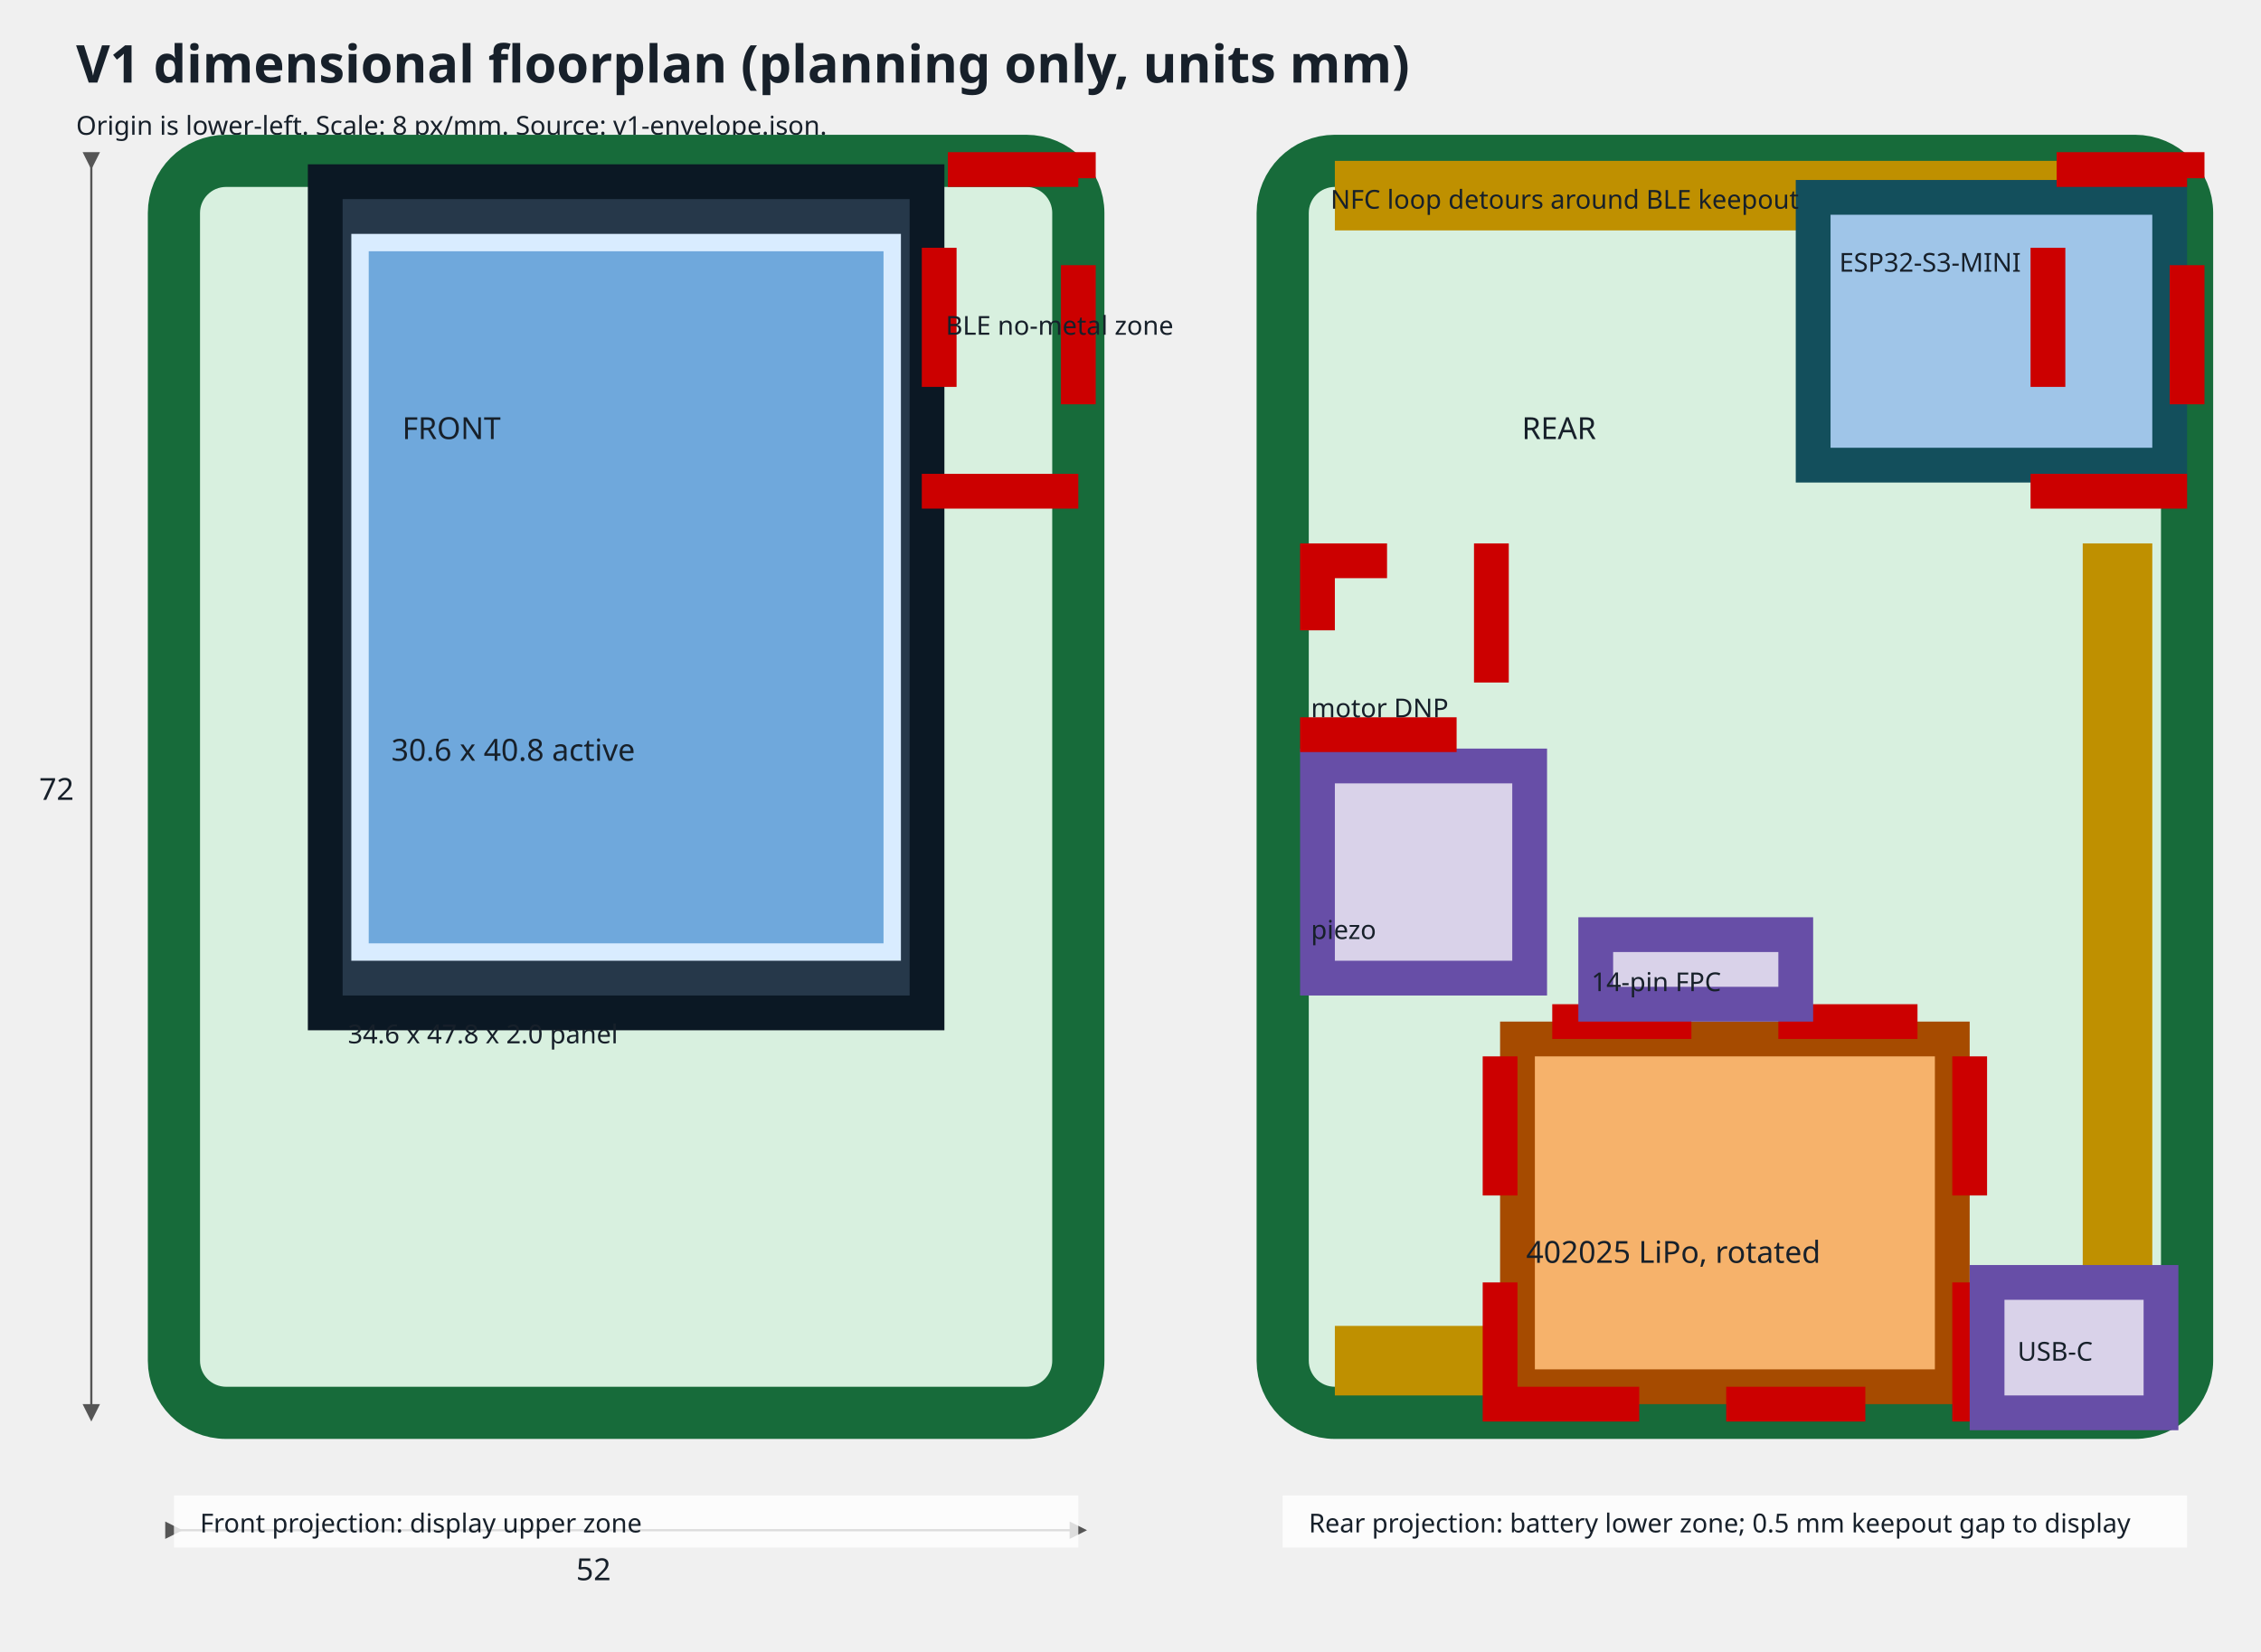
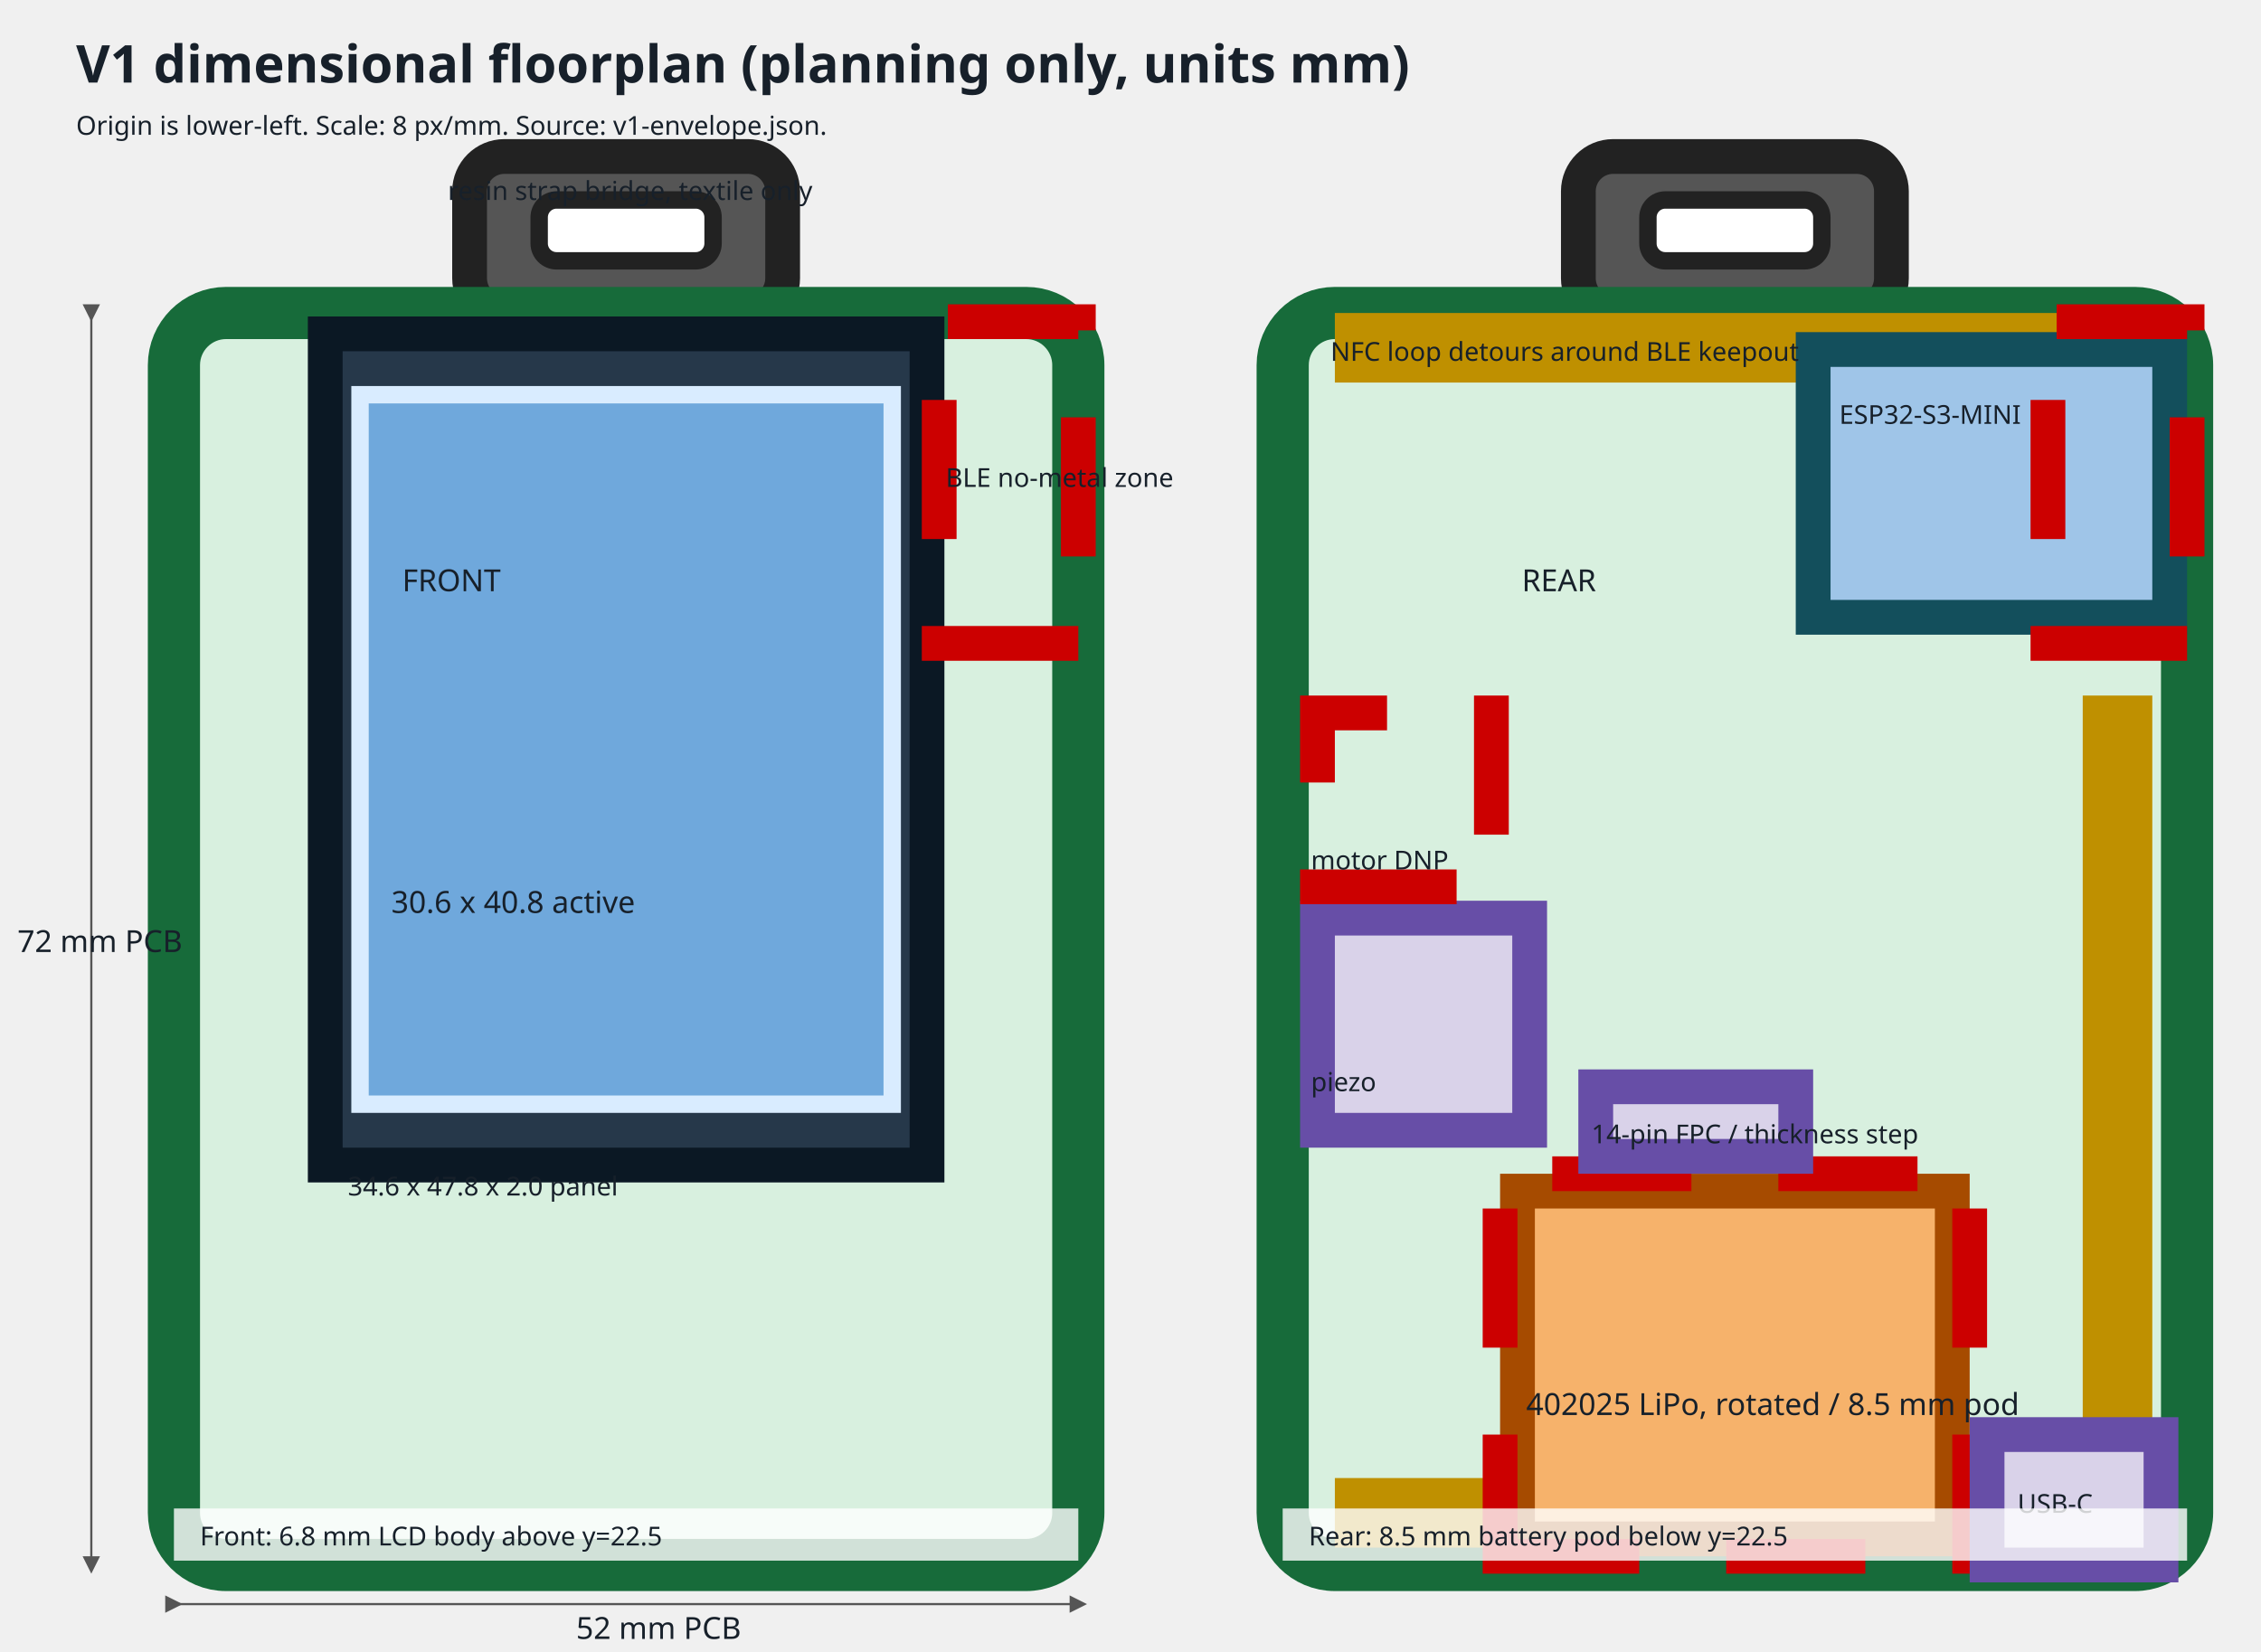
<svg xmlns="http://www.w3.org/2000/svg" width="1040" height="760" viewBox="0 0 1040 760">
  <style>
    text { font-family: sans-serif; fill: #17202a; }
    .title { font-size: 24px; font-weight: 700; }
    .label { font-size: 14px; }
    .small { font-size: 12px; }
    .board { fill: #d8f0df; stroke: #176b3a; stroke-width: 3; }
    .display { fill: #26384a; stroke: #0b1824; stroke-width: 2; }
    .active { fill: #6fa8dc; stroke: #d9ecff; stroke-width: 1; }
    .battery { fill: #f6b26b; stroke: #a64b00; stroke-width: 2; }
    .keepout { fill: none; stroke: #cc0000; stroke-width: 2; stroke-dasharray: 8 5; }
    .module { fill: #9fc5e8; stroke: #134f5c; stroke-width: 2; }
    .part { fill: #d9d2e9; stroke: #674ea7; stroke-width: 2; }
    .nfc { fill: none; stroke: #bf9000; stroke-width: 4; }
+     .strap { fill: #555; stroke: #222; stroke-width: 2; }
+     .opening { fill: #fff; stroke: #222; stroke-width: 1; }
    .dim { stroke: #555; stroke-width: 1; marker-start: url(#arrow); marker-end: url(#arrow); }
  </style>
  <defs>
    <marker id="arrow" markerWidth="8" markerHeight="8" refX="4" refY="4" orient="auto">
      <path d="M0,0 L8,4 L0,8 z" fill="#555" />
    </marker>
  </defs>
  <text x="35" y="38" class="title">V1 dimensional floorplan (planning only, units mm)</text>
  <text x="35" y="62" class="small">Origin is lower-left. Scale: 8 px/mm. Source: v1-envelope.json.</text>
-   <g transform="translate(80 650) scale(8 -8)">
+   <g transform="translate(80 720) scale(8 -8)">
+     <rect class="strap" x="17" y="72" width="18" height="9" rx="2" />
+     <rect class="opening" x="21" y="75" width="10" height="3.5" rx="1" />
    <rect class="board" x="0" y="0" width="52" height="72" rx="3" />
    <rect class="display" x="8.7" y="23" width="34.6" height="47.8" />
    <rect class="active" x="10.7" y="26.5" width="30.6" height="40.8" />
    <rect class="keepout" x="44" y="53" width="8" height="18.5" />
  </g>
-   <text x="185" y="202" class="label" fill="#fff">FRONT</text>
-   <text x="180" y="350" class="label" fill="#fff">30.6 x 40.8 active</text>
-   <text x="160" y="480" class="small" fill="#fff">34.6 x 47.8 x 2.0 panel</text>
-   <text x="435" y="154" class="small" fill="#cc0000">BLE no-metal zone</text>
-   <g transform="translate(590 650) scale(8 -8)">
+   <text x="185" y="272" class="label" fill="#fff">FRONT</text>
+   <text x="180" y="420" class="label" fill="#fff">30.6 x 40.8 active</text>
+   <text x="160" y="550" class="small" fill="#fff">34.6 x 47.8 x 2.0 panel</text>
+   <text x="435" y="224" class="small" fill="#cc0000">BLE no-metal zone</text>
+   <text x="206" y="92" class="small">resin strap bridge, textile only</text>
+   <g transform="translate(590 720) scale(8 -8)">
+     <rect class="strap" x="17" y="72" width="18" height="9" rx="2" />
+     <rect class="opening" x="21" y="75" width="10" height="3.5" rx="1" />
    <rect class="board" x="0" y="0" width="52" height="72" rx="3" />
    <path class="nfc" d="M3 3 H48 V50 M48 70 H3 Z" />
    <rect class="battery" x="13.5" y="1.5" width="25" height="20" />
    <rect class="keepout" x="12.5" y="0.5" width="27" height="22" />
    <rect class="module" x="30.5" y="54.5" width="20.5" height="15.4" />
    <rect class="keepout" x="44" y="53" width="8" height="18.5" />
    <rect class="part" x="18" y="23.5" width="11.5" height="4" />
    <rect class="part" x="40.5" y="0" width="10" height="7.5" />
    <rect class="part" x="2" y="25" width="12.2" height="12.2" />
    <rect class="keepout" x="2" y="39" width="10" height="10" />
  </g>
-   <text x="700" y="202" class="label">REAR</text>
-   <text x="702" y="581" class="label">402025 LiPo, rotated</text>
-   <text x="846" y="125" class="small">ESP32-S3-MINI</text>
-   <text x="928" y="626" class="small">USB-C</text>
-   <text x="603" y="432" class="small">piezo</text>
-   <text x="603" y="330" class="small">motor DNP</text>
-   <text x="732" y="456" class="small">14-pin FPC</text>
-   <text x="612" y="96" class="small" fill="#bf9000">NFC loop detours around BLE keepout</text>
-   <line x1="80" y1="704" x2="496" y2="704" class="dim" />
-   <text x="265" y="727" class="label">52</text>
-   <line x1="42" y1="74" x2="42" y2="650" class="dim" />
-   <text x="18" y="368" class="label">72</text>
-   <rect x="80" y="688" width="416" height="24" fill="#fff" opacity="0.8" />
-   <text x="92" y="705" class="small">Front projection: display upper zone</text>
-   <rect x="590" y="688" width="416" height="24" fill="#fff" opacity="0.8" />
-   <text x="602" y="705" class="small">Rear projection: battery lower zone; 0.5 mm keepout gap to display</text>
+   <text x="700" y="272" class="label">REAR</text>
+   <text x="702" y="651" class="label">402025 LiPo, rotated / 8.5 mm pod</text>
+   <text x="846" y="195" class="small">ESP32-S3-MINI</text>
+   <text x="928" y="696" class="small">USB-C</text>
+   <text x="603" y="502" class="small">piezo</text>
+   <text x="603" y="400" class="small">motor DNP</text>
+   <text x="732" y="526" class="small">14-pin FPC / thickness step</text>
+   <text x="612" y="166" class="small" fill="#bf9000">NFC loop detours around BLE keepout</text>
+   <line x1="80" y1="738" x2="496" y2="738" class="dim" />
+   <text x="265" y="754" class="label">52 mm PCB</text>
+   <line x1="42" y1="144" x2="42" y2="720" class="dim" />
+   <text x="8" y="438" class="label">72 mm PCB</text>
+   <rect x="80" y="694" width="416" height="24" fill="#fff" opacity="0.8" />
+   <text x="92" y="711" class="small">Front: 6.8 mm LCD body above y=22.5</text>
+   <rect x="590" y="694" width="416" height="24" fill="#fff" opacity="0.8" />
+   <text x="602" y="711" class="small">Rear: 8.5 mm battery pod below y=22.5</text>
</svg>
